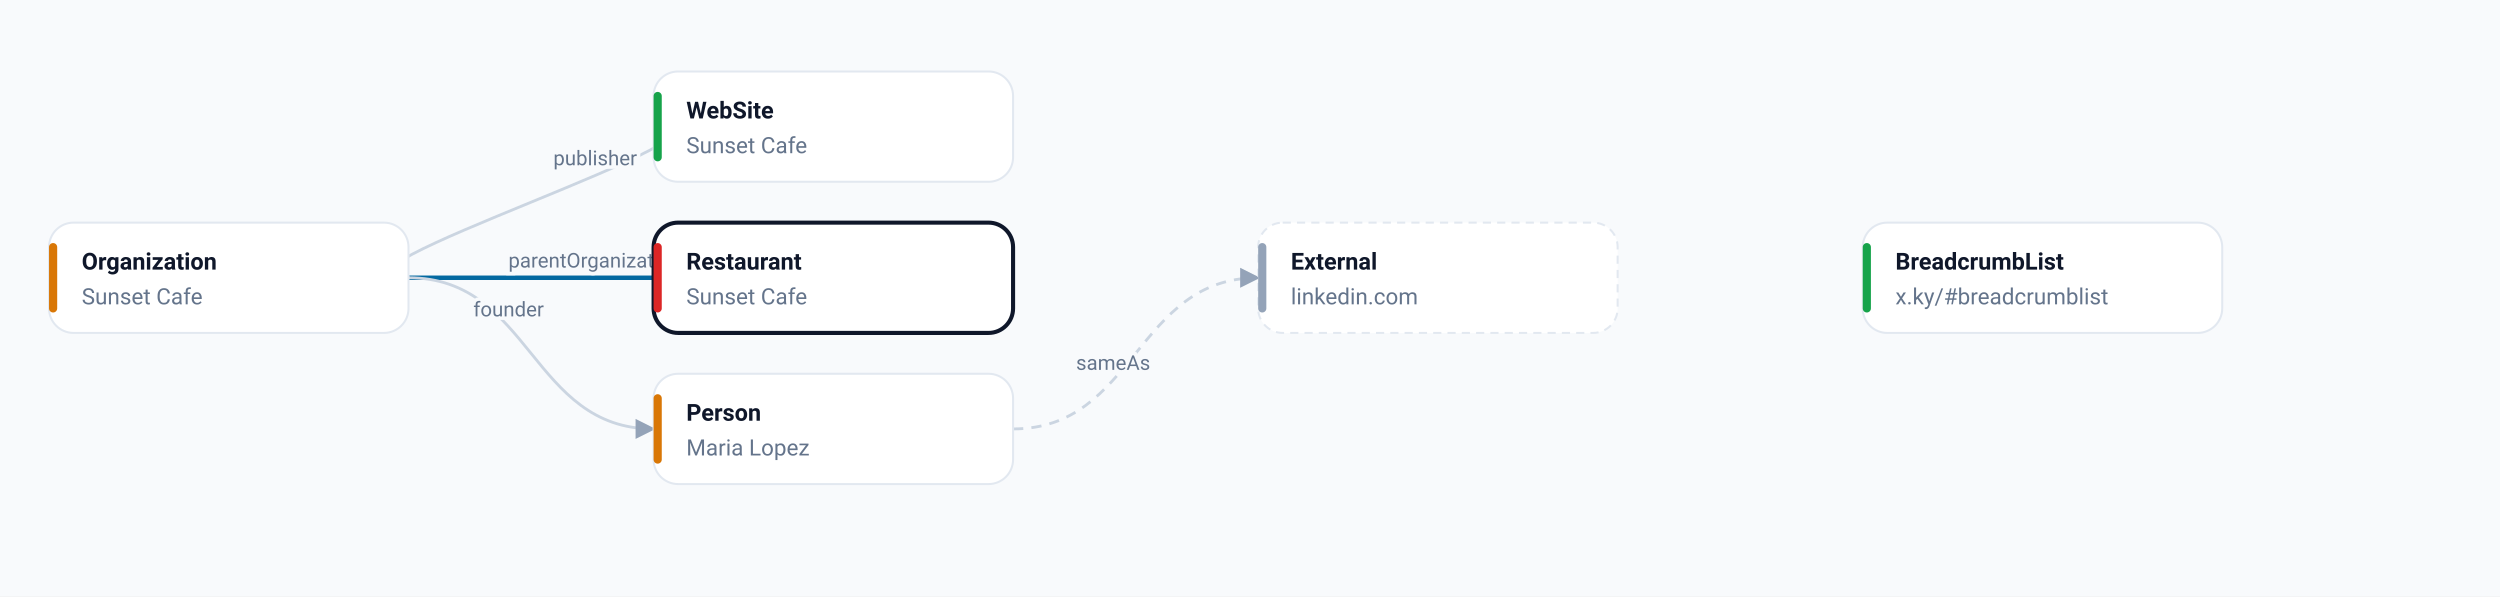
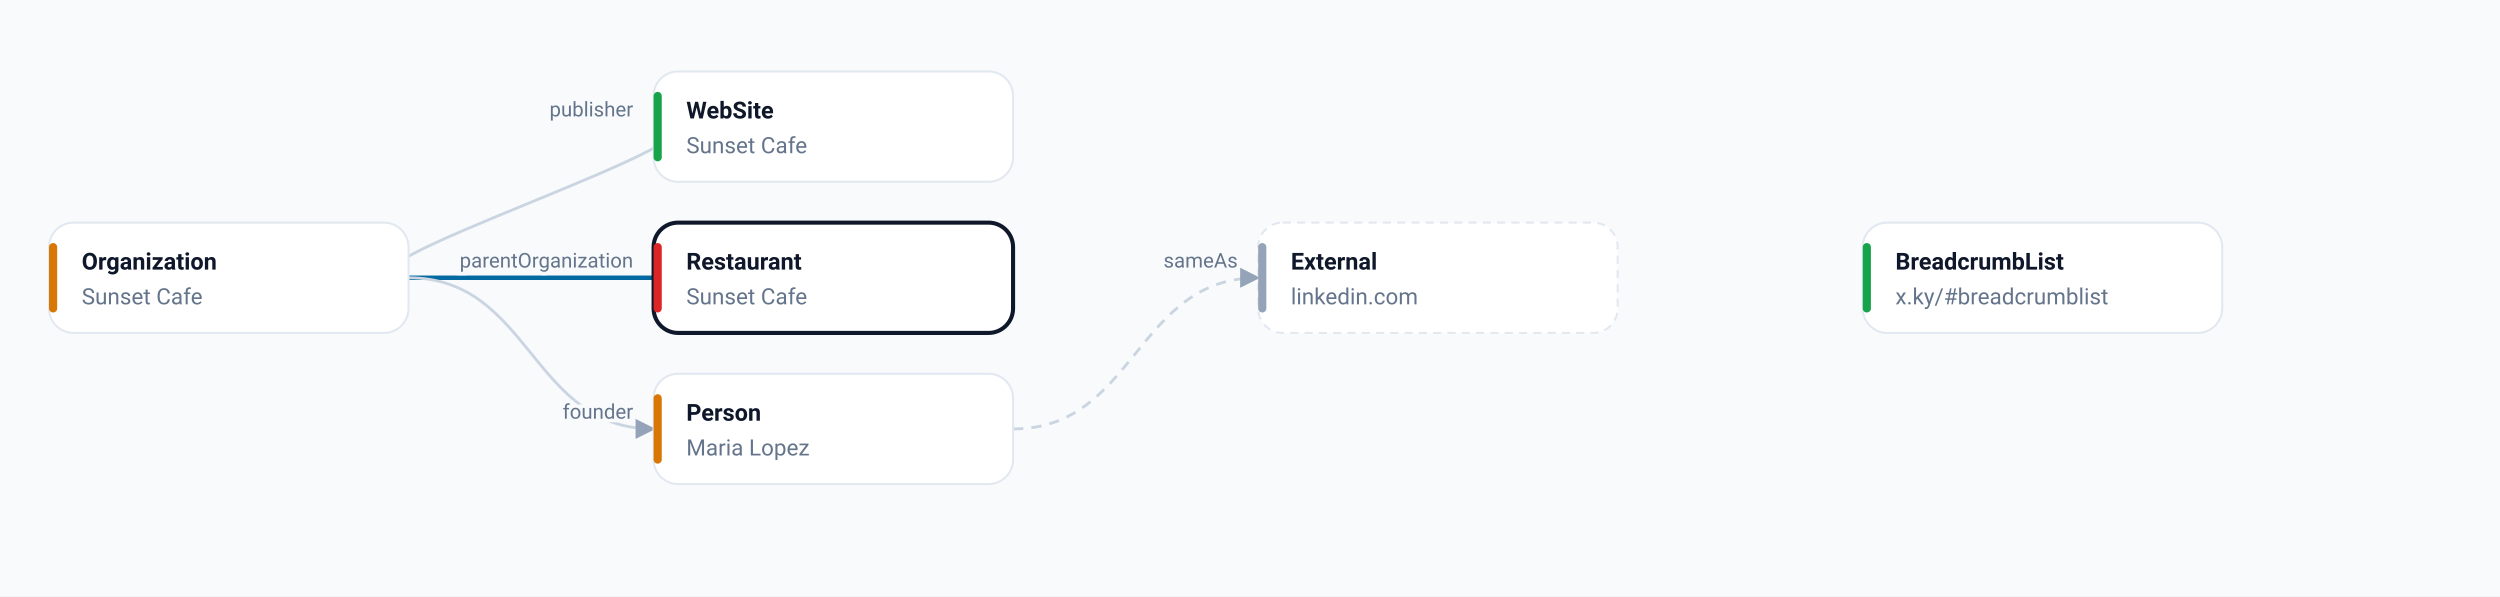
<svg xmlns="http://www.w3.org/2000/svg" id="ttg-svg" viewBox="0 0 1224 292" width="1224" height="292" font-family="ui-sans-serif, system-ui, -apple-system, Segoe UI, Roboto, sans-serif">
  <rect width="1224" height="292" fill="#f8fafc" />
  <defs>
    <marker id="ttg-a" viewBox="0 0 10 10" refX="9" refY="5" markerWidth="7" markerHeight="7" orient="auto-start-reverse">
      <path d="M0 0 10 5 0 10z" fill="#94a3b8" />
    </marker>
    <marker id="ttg-ar" viewBox="0 0 10 10" refX="9" refY="5" markerWidth="7" markerHeight="7" orient="auto-start-reverse">
      <path d="M0 0 10 5 0 10z" fill="#dc2626" />
    </marker>
  </defs>
  <path d="M320 62 C380 62,140 136,200 136" fill="none" stroke="#cbd5e1" stroke-width="1.4" marker-end="url(#ttg-a)" />
-   <text x="291.4" y="80.9" text-anchor="middle" font-size="10" fill="#64748b" stroke="#f8fafc" stroke-width="3.5" paint-order="stroke">publisher</text>
+   <text x="310" y="57" text-anchor="end" font-size="10" fill="#64748b" stroke="#f8fafc" stroke-width="3.5" paint-order="stroke">publisher</text>
  <path d="M320 136 C380 136,140 136,200 136" fill="none" stroke="#0369a1" stroke-width="2.2" marker-end="url(#ttg-a)" />
-   <text x="291.4" y="131.0" text-anchor="middle" font-size="10" fill="#64748b" stroke="#f8fafc" stroke-width="3.5" paint-order="stroke">parentOrganization</text>
+   <text x="310" y="131" text-anchor="end" font-size="10" fill="#64748b" stroke="#f8fafc" stroke-width="3.5" paint-order="stroke">parentOrganization</text>
  <path d="M200 136 C260 136,260 210,320 210" fill="none" stroke="#cbd5e1" stroke-width="1.4" marker-end="url(#ttg-a)" />
-   <text x="249.0" y="154.9" text-anchor="middle" font-size="10" fill="#64748b" stroke="#f8fafc" stroke-width="3.5" paint-order="stroke">founder</text>
+   <text x="310" y="205" text-anchor="end" font-size="10" fill="#64748b" stroke="#f8fafc" stroke-width="3.5" paint-order="stroke">founder</text>
  <path d="M496 210 C556 210,556 136,616 136" fill="none" stroke="#cbd5e1" stroke-width="1.4" stroke-dasharray="5 4" marker-end="url(#ttg-a)" />
-   <text x="545.0" y="181.1" text-anchor="middle" font-size="10" fill="#64748b" stroke="#f8fafc" stroke-width="3.5" paint-order="stroke">sameAs</text>
+   <text x="606" y="131" text-anchor="end" font-size="10" fill="#64748b" stroke="#f8fafc" stroke-width="3.5" paint-order="stroke">sameAs</text>
  <g class="ttg-node" data-i="0" style="cursor:pointer">
    <rect x="24" y="109" width="176" height="54" rx="12" fill="#ffffff" stroke="#e2e8f0" stroke-width="1" />
    <rect x="24" y="119" width="4" height="34" rx="2" fill="#d97706" />
    <text x="40" y="132" font-size="11.5" font-weight="700" fill="#0f172a">Organization</text>
    <text x="40" y="149" font-size="11" fill="#64748b">Sunset Cafe</text>
  </g>
  <g class="ttg-node" data-i="1" style="cursor:pointer">
    <rect x="320" y="35" width="176" height="54" rx="12" fill="#ffffff" stroke="#e2e8f0" stroke-width="1" />
    <rect x="320" y="45" width="4" height="34" rx="2" fill="#16a34a" />
    <text x="336" y="58" font-size="11.5" font-weight="700" fill="#0f172a">WebSite</text>
    <text x="336" y="75" font-size="11" fill="#64748b">Sunset Cafe</text>
  </g>
  <g class="ttg-node" data-i="2" style="cursor:pointer">
    <rect x="320" y="109" width="176" height="54" rx="12" fill="#ffffff" stroke="#0f172a" stroke-width="2" />
    <rect x="320" y="119" width="4" height="34" rx="2" fill="#dc2626" />
    <text x="336" y="132" font-size="11.5" font-weight="700" fill="#0f172a">Restaurant</text>
    <text x="336" y="149" font-size="11" fill="#64748b">Sunset Cafe</text>
  </g>
  <g class="ttg-node" data-i="3" style="cursor:pointer">
    <rect x="912" y="109" width="176" height="54" rx="12" fill="#ffffff" stroke="#e2e8f0" stroke-width="1" />
    <rect x="912" y="119" width="4" height="34" rx="2" fill="#16a34a" />
    <text x="928" y="132" font-size="11.5" font-weight="700" fill="#0f172a">BreadcrumbList</text>
    <text x="928" y="149" font-size="11" fill="#64748b">x.ky/#breadcrumblist</text>
  </g>
  <g class="ttg-node" data-i="4" style="cursor:pointer">
    <rect x="320" y="183" width="176" height="54" rx="12" fill="#ffffff" stroke="#e2e8f0" stroke-width="1" />
    <rect x="320" y="193" width="4" height="34" rx="2" fill="#d97706" />
    <text x="336" y="206" font-size="11.5" font-weight="700" fill="#0f172a">Person</text>
    <text x="336" y="223" font-size="11" fill="#64748b">Maria Lopez</text>
  </g>
  <g class="ttg-node" data-i="5" style="cursor:pointer">
    <rect x="616" y="109" width="176" height="54" rx="12" fill="#ffffff" stroke="#e2e8f0" stroke-width="1" stroke-dasharray="4 3" />
    <rect x="616" y="119" width="4" height="34" rx="2" fill="#94a3b8" />
    <text x="632" y="132" font-size="11.5" font-weight="700" fill="#0f172a">External</text>
    <text x="632" y="149" font-size="11" fill="#64748b">linkedin.com</text>
  </g>
</svg>
